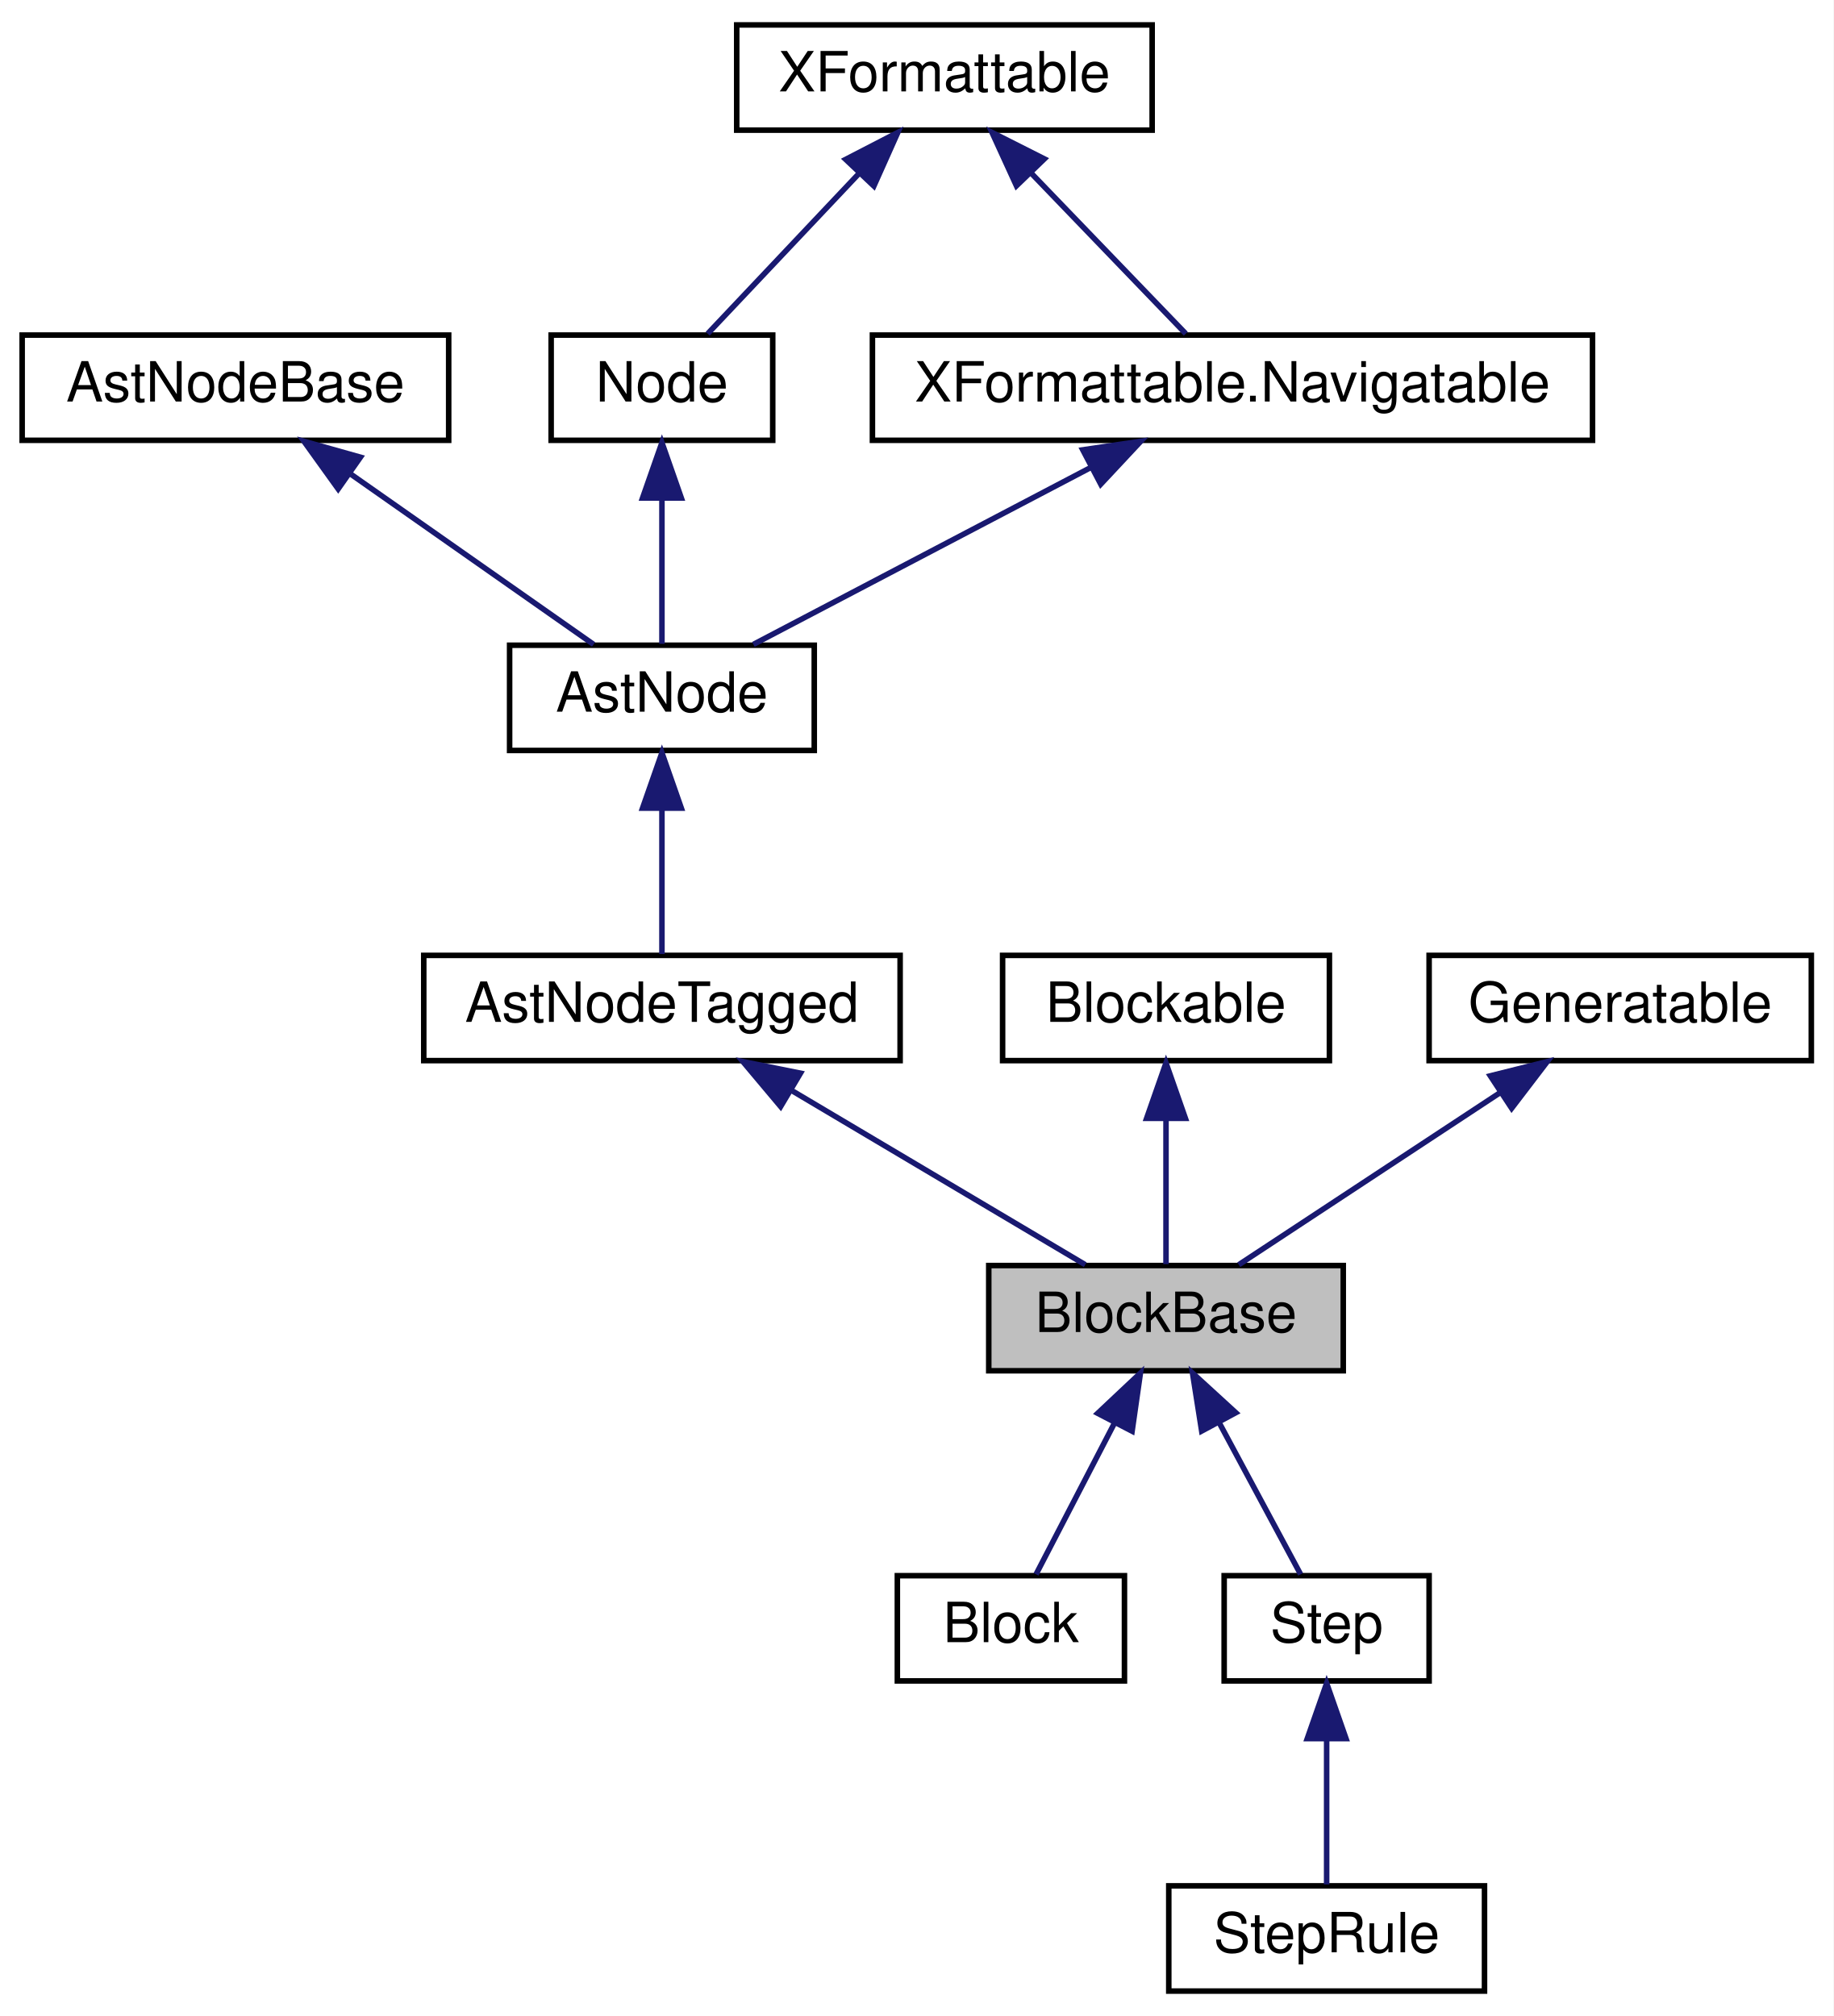
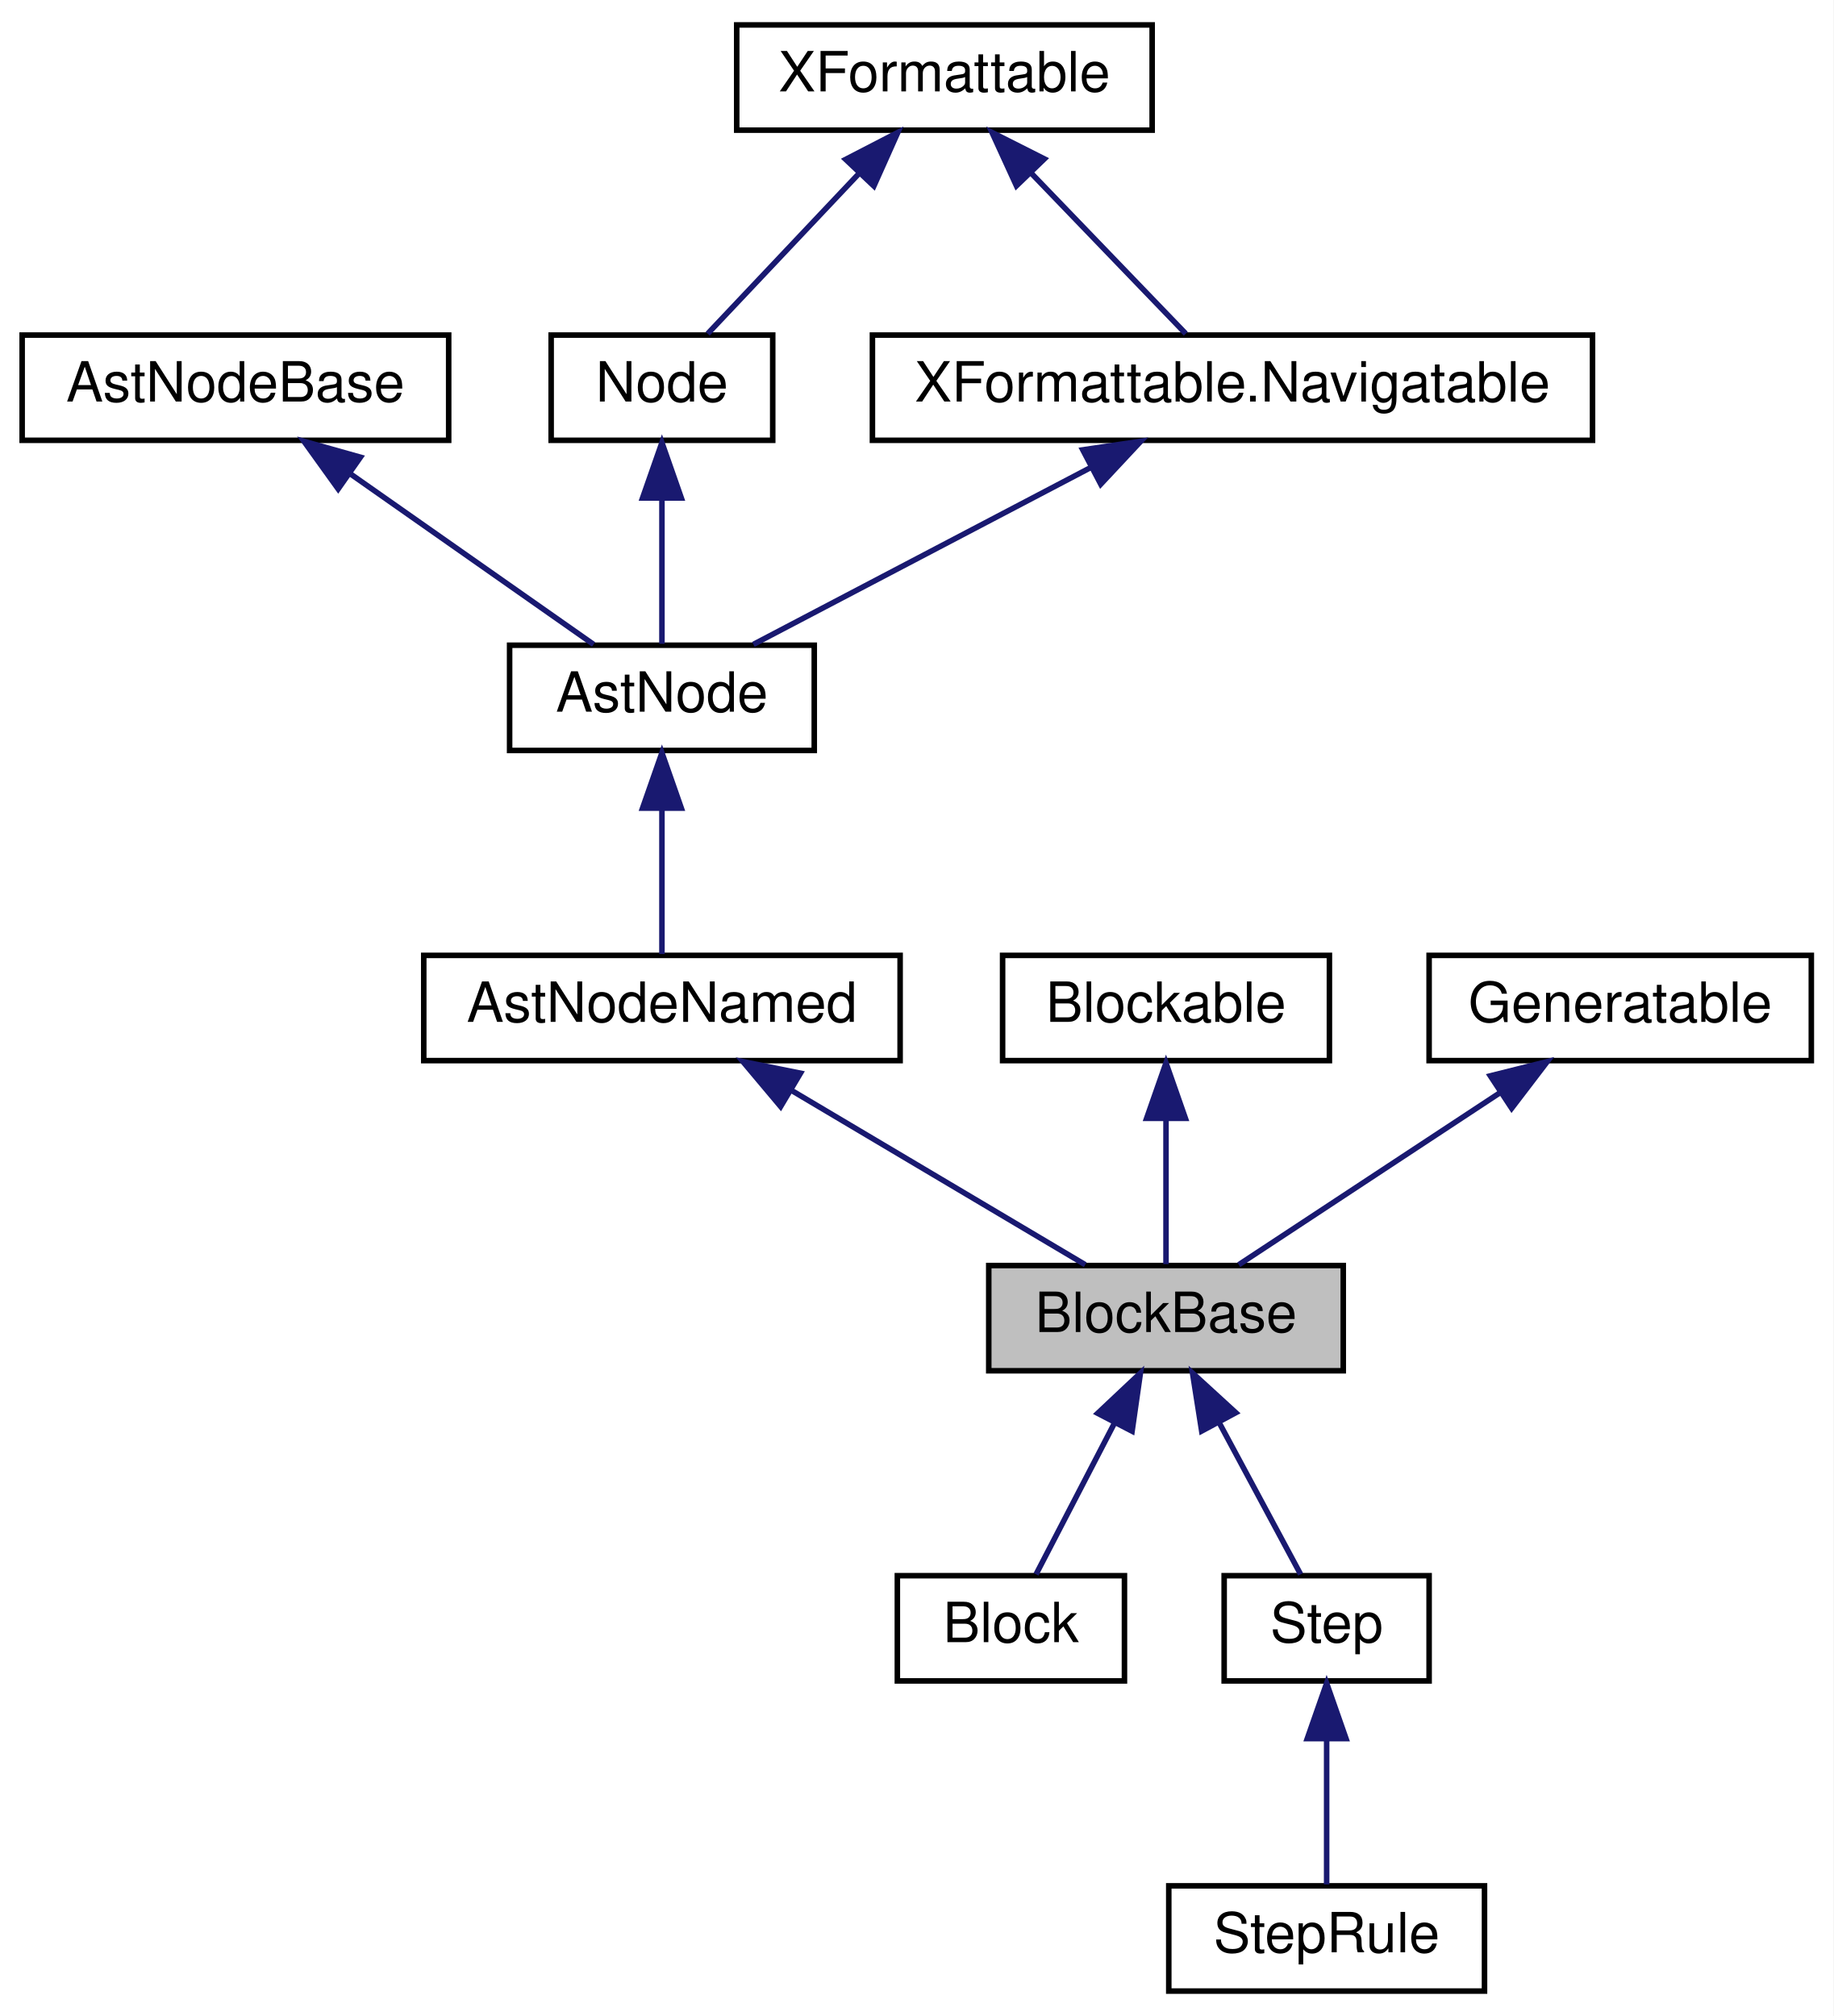
<svg xmlns="http://www.w3.org/2000/svg" xmlns:xlink="http://www.w3.org/1999/xlink" width="331pt" height="364pt" viewBox="0.00 0.00 331.00 364.00">
  <g id="graph0" class="graph" transform="scale(1 1) rotate(0) translate(4 360)">
    <polygon fill="white" stroke="transparent" points="-4,4 -4,-360 327,-360 327,4 -4,4" />
    <g id="node1" class="node">
      <g id="a_node1">
        <a xlink:title="抽象構文木のステップ式のクラス.">
          <polygon fill="#bfbfbf" stroke="black" points="174.5,-112.5 174.5,-131.5 238.5,-131.5 238.5,-112.5 174.5,-112.5" />
          <text text-anchor="middle" x="206.5" y="-119.5" font-family="Helvetica,sans-Serif" font-size="10.00">BlockBase</text>
        </a>
      </g>
    </g>
    <g id="node10" class="node">
      <g id="a_node10">
        <a xlink:href="classast_1_1_block.html" target="_top" xlink:title="抽象構文木のステップ式のクラス.">
          <polygon fill="white" stroke="black" points="158,-56.5 158,-75.5 199,-75.5 199,-56.5 158,-56.5" />
          <text text-anchor="middle" x="178.5" y="-63.5" font-family="Helvetica,sans-Serif" font-size="10.00">Block</text>
        </a>
      </g>
    </g>
    <g id="edge10" class="edge">
      <path fill="none" stroke="midnightblue" d="M197.16,-102.98C192.41,-93.82 186.84,-83.09 183.04,-75.75" />
      <polygon fill="midnightblue" stroke="midnightblue" points="194.17,-104.82 201.88,-112.08 200.38,-101.59 194.17,-104.82" />
    </g>
    <g id="node11" class="node">
      <g id="a_node11">
        <a xlink:href="classast_1_1_step.html" target="_top" xlink:title="抽象構文木のステップ式のクラス.">
          <polygon fill="white" stroke="black" points="217,-56.5 217,-75.5 254,-75.5 254,-56.5 217,-56.5" />
          <text text-anchor="middle" x="235.5" y="-63.5" font-family="Helvetica,sans-Serif" font-size="10.00">Step</text>
        </a>
      </g>
    </g>
    <g id="edge11" class="edge">
      <path fill="none" stroke="midnightblue" d="M216.18,-102.98C221.1,-93.82 226.86,-83.09 230.8,-75.75" />
      <polygon fill="midnightblue" stroke="midnightblue" points="212.94,-101.62 211.29,-112.08 219.1,-104.93 212.94,-101.62" />
    </g>
    <g id="node2" class="node">
      <g id="a_node2">
-         <a xlink:href="classast_1_1_ast_node_tagged.html" target="_top" xlink:title="タグ付きの子をもつノードのクラス．利用者は自前で，追加する子のField名と，Getter，型を設定する．読み出しは子の添字でも行える．">
+         <a xlink:href="classast_1_1_ast_node_named.html" target="_top" xlink:title="タグ付きの子をもつノードのクラス．利用者は自前で，追加する子のField名と，Getter，型を設定する．読み出しは子の添字でも行える．">
          <polygon fill="white" stroke="black" points="72.5,-168.5 72.5,-187.5 158.5,-187.5 158.5,-168.5 72.5,-168.5" />
-           <text text-anchor="middle" x="115.5" y="-175.5" font-family="Helvetica,sans-Serif" font-size="10.00">AstNodeTagged</text>
+           <text text-anchor="middle" x="115.5" y="-175.5" font-family="Helvetica,sans-Serif" font-size="10.00">AstNodeNamed</text>
        </a>
      </g>
    </g>
    <g id="edge1" class="edge">
      <path fill="none" stroke="midnightblue" d="M138.79,-163.18C155.54,-153.24 177.6,-140.15 191.92,-131.65" />
      <polygon fill="midnightblue" stroke="midnightblue" points="136.93,-160.21 130.12,-168.32 140.51,-166.23 136.93,-160.21" />
    </g>
    <g id="node3" class="node">
      <g id="a_node3">
        <a xlink:href="classast_1_1_ast_node.html" target="_top" xlink:title="タグなしの順アクセスの子供をもてる抽象構文木のノードのクラス。">
          <polygon fill="white" stroke="black" points="88,-224.5 88,-243.5 143,-243.5 143,-224.5 88,-224.5" />
          <text text-anchor="middle" x="115.5" y="-231.5" font-family="Helvetica,sans-Serif" font-size="10.00">AstNode</text>
        </a>
      </g>
    </g>
    <g id="edge2" class="edge">
      <path fill="none" stroke="midnightblue" d="M115.5,-213.8C115.5,-204.91 115.5,-194.78 115.5,-187.75" />
      <polygon fill="midnightblue" stroke="midnightblue" points="112,-214.08 115.5,-224.08 119,-214.08 112,-214.08" />
    </g>
    <g id="node4" class="node">
      <g id="a_node4">
        <a xlink:href="classast_1_1_ast_node_base.html" target="_top" xlink:title=" ">
          <polygon fill="white" stroke="black" points="0,-280.5 0,-299.5 77,-299.5 77,-280.5 0,-280.5" />
          <text text-anchor="middle" x="38.5" y="-287.5" font-family="Helvetica,sans-Serif" font-size="10.00">AstNodeBase</text>
        </a>
      </g>
    </g>
    <g id="edge3" class="edge">
      <path fill="none" stroke="midnightblue" d="M59.4,-274.34C73.41,-264.52 91.38,-251.91 103.16,-243.65" />
      <polygon fill="midnightblue" stroke="midnightblue" points="57.05,-271.72 50.87,-280.32 61.07,-277.45 57.05,-271.72" />
    </g>
    <g id="node5" class="node">
      <g id="a_node5">
        <a xlink:href="interfaceast_1_1_node.html" target="_top" xlink:title=" ">
          <polygon fill="white" stroke="black" points="95.5,-280.5 95.5,-299.5 135.5,-299.5 135.5,-280.5 95.5,-280.5" />
          <text text-anchor="middle" x="115.5" y="-287.5" font-family="Helvetica,sans-Serif" font-size="10.00">Node</text>
        </a>
      </g>
    </g>
    <g id="edge4" class="edge">
      <path fill="none" stroke="midnightblue" d="M115.5,-269.8C115.5,-260.91 115.5,-250.78 115.5,-243.75" />
      <polygon fill="midnightblue" stroke="midnightblue" points="112,-270.08 115.5,-280.08 119,-270.08 112,-270.08" />
    </g>
    <g id="node6" class="node">
      <g id="a_node6">
        <a xlink:href="interfaceformat_1_1_x_formattable.html" target="_top" xlink:title="入れ子フォーマット出力可能なオブジェクトのインタフェース。">
          <polygon fill="white" stroke="black" points="129,-336.5 129,-355.5 204,-355.5 204,-336.5 129,-336.5" />
          <text text-anchor="middle" x="166.5" y="-343.5" font-family="Helvetica,sans-Serif" font-size="10.00">XFormattable</text>
        </a>
      </g>
    </g>
    <g id="edge5" class="edge">
      <path fill="none" stroke="midnightblue" d="M151.12,-328.72C142.13,-319.2 131.14,-307.56 123.76,-299.75" />
      <polygon fill="midnightblue" stroke="midnightblue" points="148.67,-331.22 158.08,-336.08 153.76,-326.41 148.67,-331.22" />
    </g>
    <g id="node7" class="node">
      <g id="a_node7">
        <a xlink:href="interfaceformat_1_1_x_formattable_1_1_navigatable.html" target="_top" xlink:title="木構造の分岐ノードとして清書可能なオブジェクトのクラス">
          <polygon fill="white" stroke="black" points="153.5,-280.5 153.5,-299.5 283.5,-299.5 283.5,-280.5 153.5,-280.5" />
          <text text-anchor="middle" x="218.5" y="-287.5" font-family="Helvetica,sans-Serif" font-size="10.00">XFormattable.Navigatable</text>
        </a>
      </g>
    </g>
    <g id="edge7" class="edge">
      <path fill="none" stroke="midnightblue" d="M182.18,-328.72C191.34,-319.2 202.55,-307.56 210.07,-299.75" />
      <polygon fill="midnightblue" stroke="midnightblue" points="179.5,-326.45 175.09,-336.08 184.54,-331.31 179.5,-326.45" />
    </g>
    <g id="edge6" class="edge">
      <path fill="none" stroke="midnightblue" d="M192.92,-275.59C173.88,-265.61 148.44,-252.27 132.01,-243.65" />
      <polygon fill="midnightblue" stroke="midnightblue" points="191.47,-278.78 201.95,-280.32 194.72,-272.58 191.47,-278.78" />
    </g>
    <g id="node8" class="node">
      <g id="a_node8">
        <a xlink:href="interfacemachine_1_1_blockable.html" target="_top" xlink:title="局所変数をもつ実行可能コードのインタフェース.">
          <polygon fill="white" stroke="black" points="177,-168.5 177,-187.5 236,-187.5 236,-168.5 177,-168.5" />
          <text text-anchor="middle" x="206.5" y="-175.5" font-family="Helvetica,sans-Serif" font-size="10.00">Blockable</text>
        </a>
      </g>
    </g>
    <g id="edge8" class="edge">
      <path fill="none" stroke="midnightblue" d="M206.5,-157.8C206.5,-148.91 206.5,-138.78 206.5,-131.75" />
      <polygon fill="midnightblue" stroke="midnightblue" points="203,-158.08 206.5,-168.08 210,-158.08 203,-158.08" />
    </g>
    <g id="node9" class="node">
      <g id="a_node9">
        <a xlink:href="interfacecmd_1_1_generatable.html" target="_top" xlink:title="変換してコードを生成できるノードのインタフェース.">
          <polygon fill="white" stroke="black" points="254,-168.5 254,-187.5 323,-187.5 323,-168.5 254,-168.5" />
          <text text-anchor="middle" x="288.5" y="-175.5" font-family="Helvetica,sans-Serif" font-size="10.00">Generatable</text>
        </a>
      </g>
    </g>
    <g id="edge9" class="edge">
      <path fill="none" stroke="midnightblue" d="M266.67,-162.62C251.69,-152.76 232.3,-139.99 219.64,-131.65" />
      <polygon fill="midnightblue" stroke="midnightblue" points="265.05,-165.75 275.33,-168.32 268.9,-159.9 265.05,-165.75" />
    </g>
    <g id="node12" class="node">
      <g id="a_node12">
        <a xlink:href="classast_1_1_step_rule.html" target="_top" xlink:title="XMで実行可能（Steppaoble）な計算単位であるルールを表すオブジェクト.">
          <polygon fill="white" stroke="black" points="207,-0.5 207,-19.5 264,-19.5 264,-0.5 207,-0.5" />
          <text text-anchor="middle" x="235.5" y="-7.5" font-family="Helvetica,sans-Serif" font-size="10.00">StepRule</text>
        </a>
      </g>
    </g>
    <g id="edge12" class="edge">
      <path fill="none" stroke="midnightblue" d="M235.5,-45.8C235.5,-36.91 235.5,-26.78 235.5,-19.75" />
      <polygon fill="midnightblue" stroke="midnightblue" points="232,-46.08 235.5,-56.08 239,-46.08 232,-46.08" />
    </g>
  </g>
</svg>
